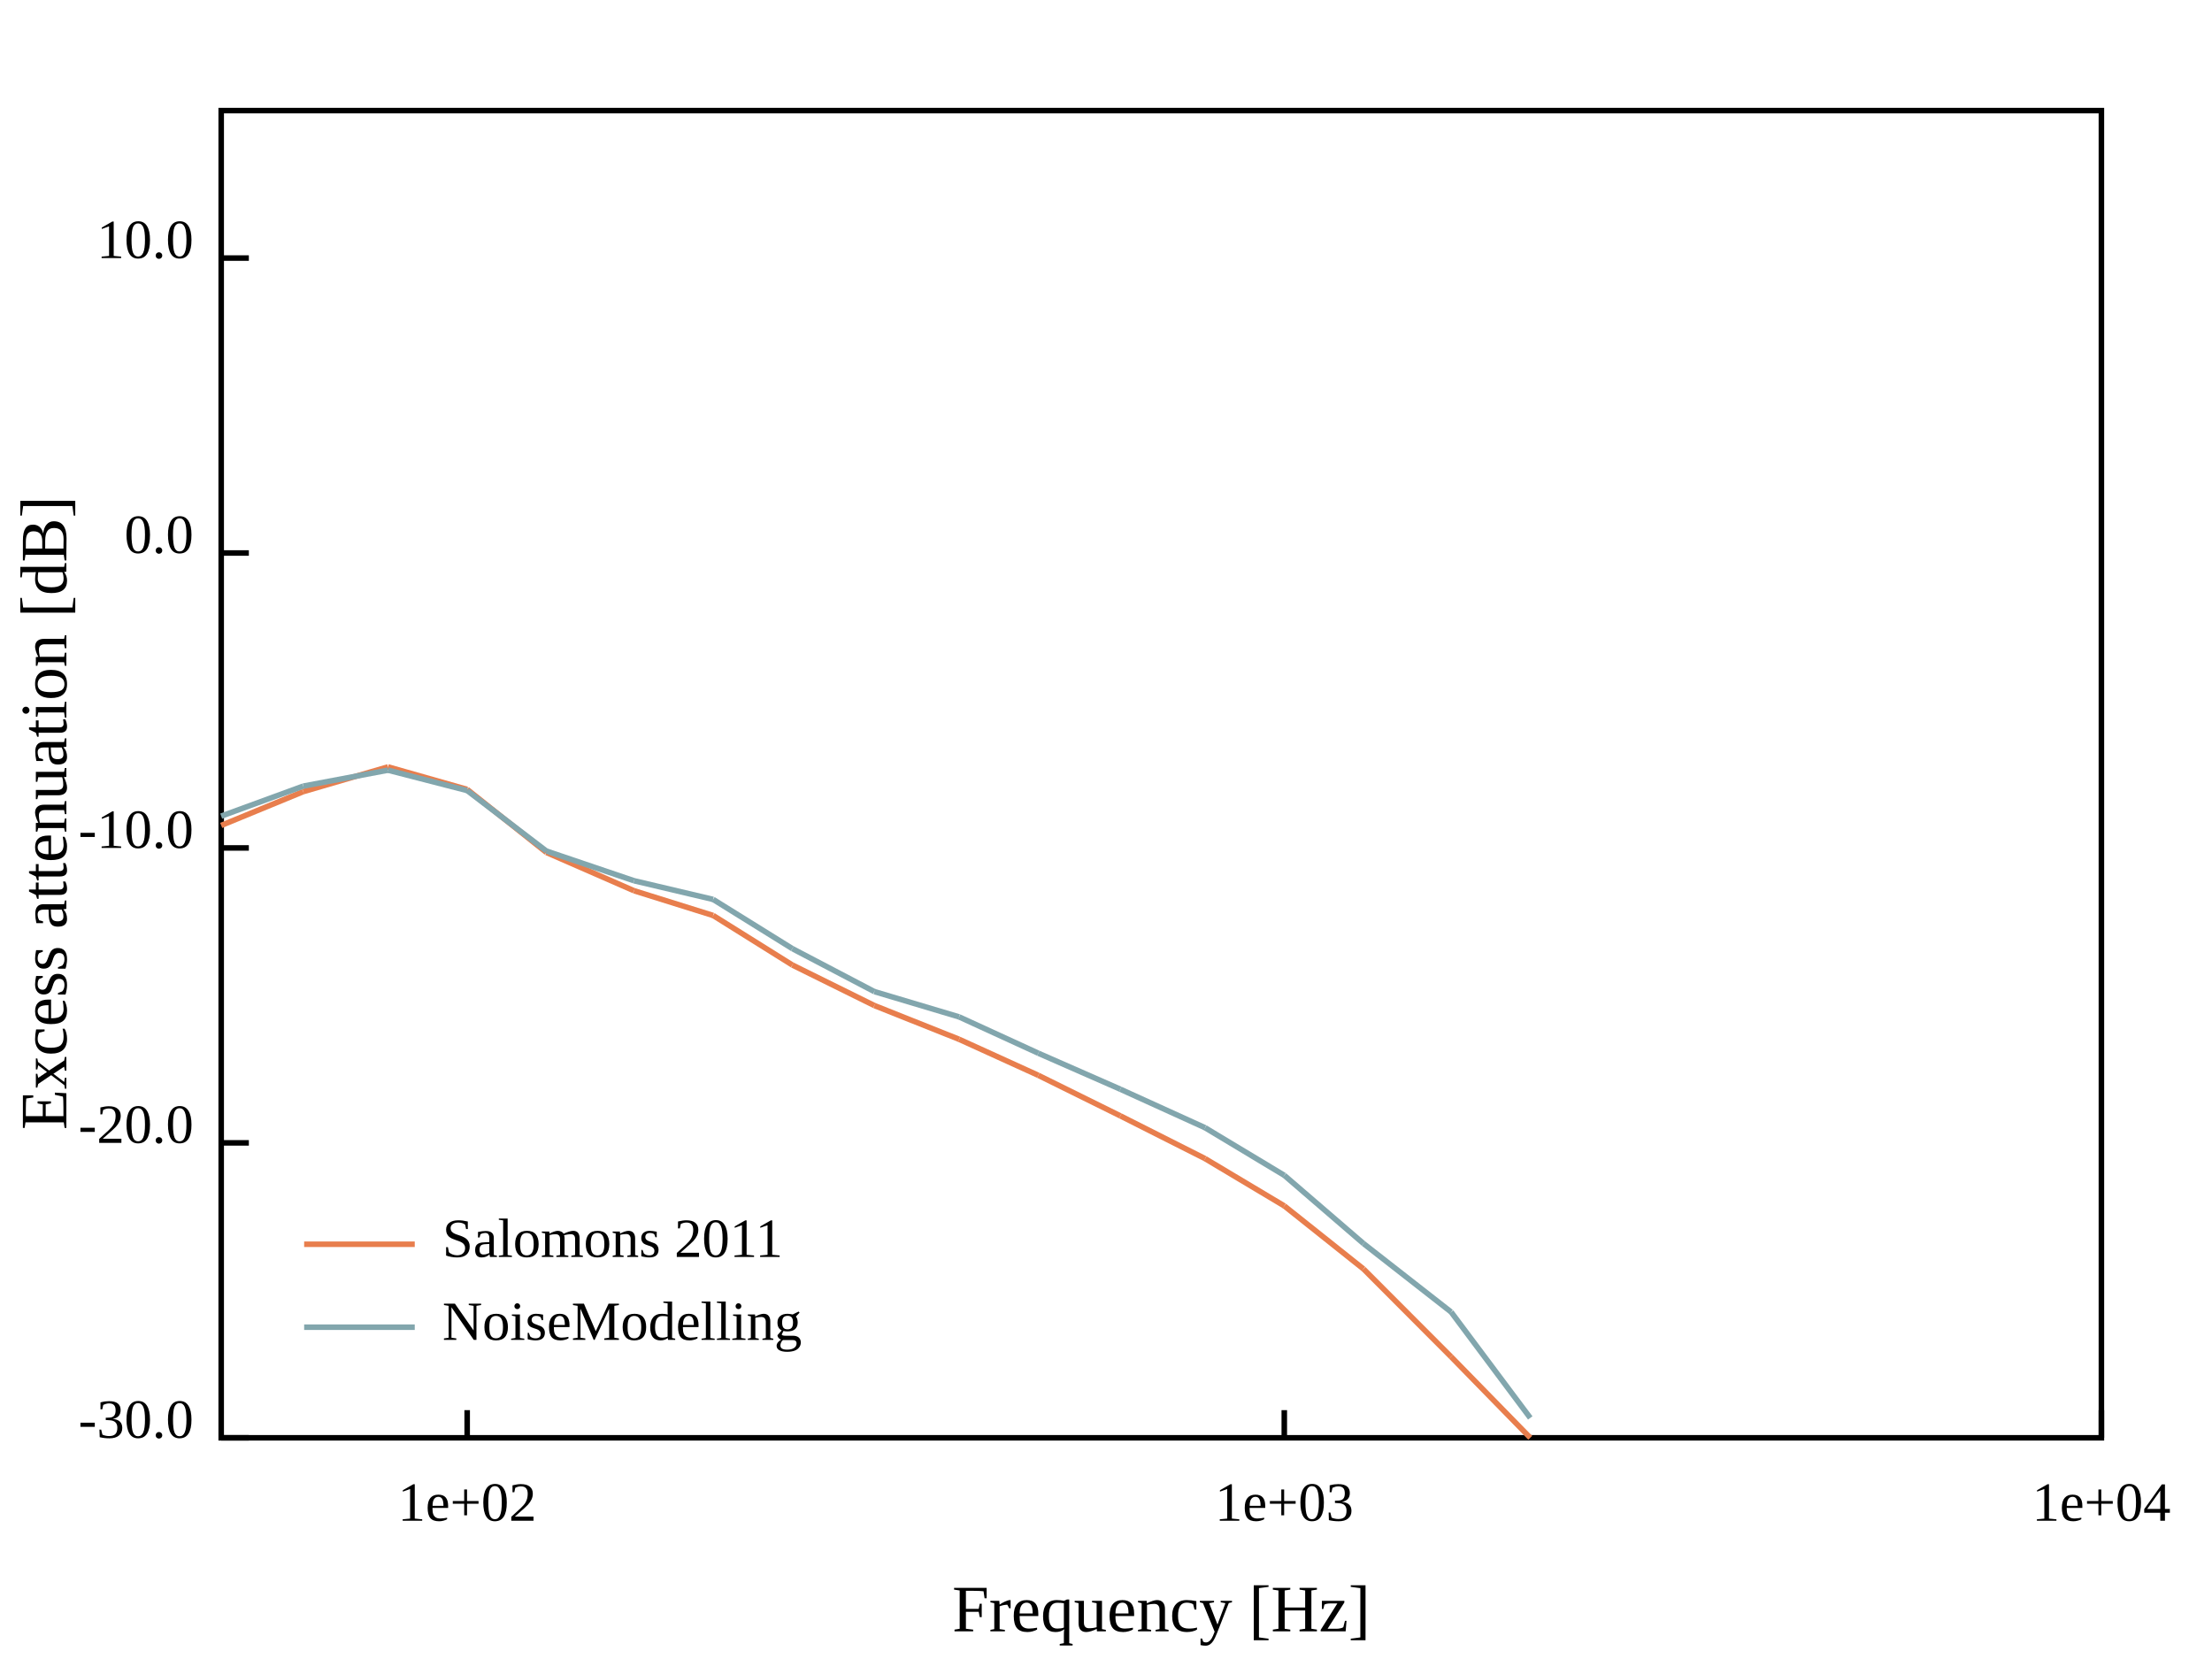
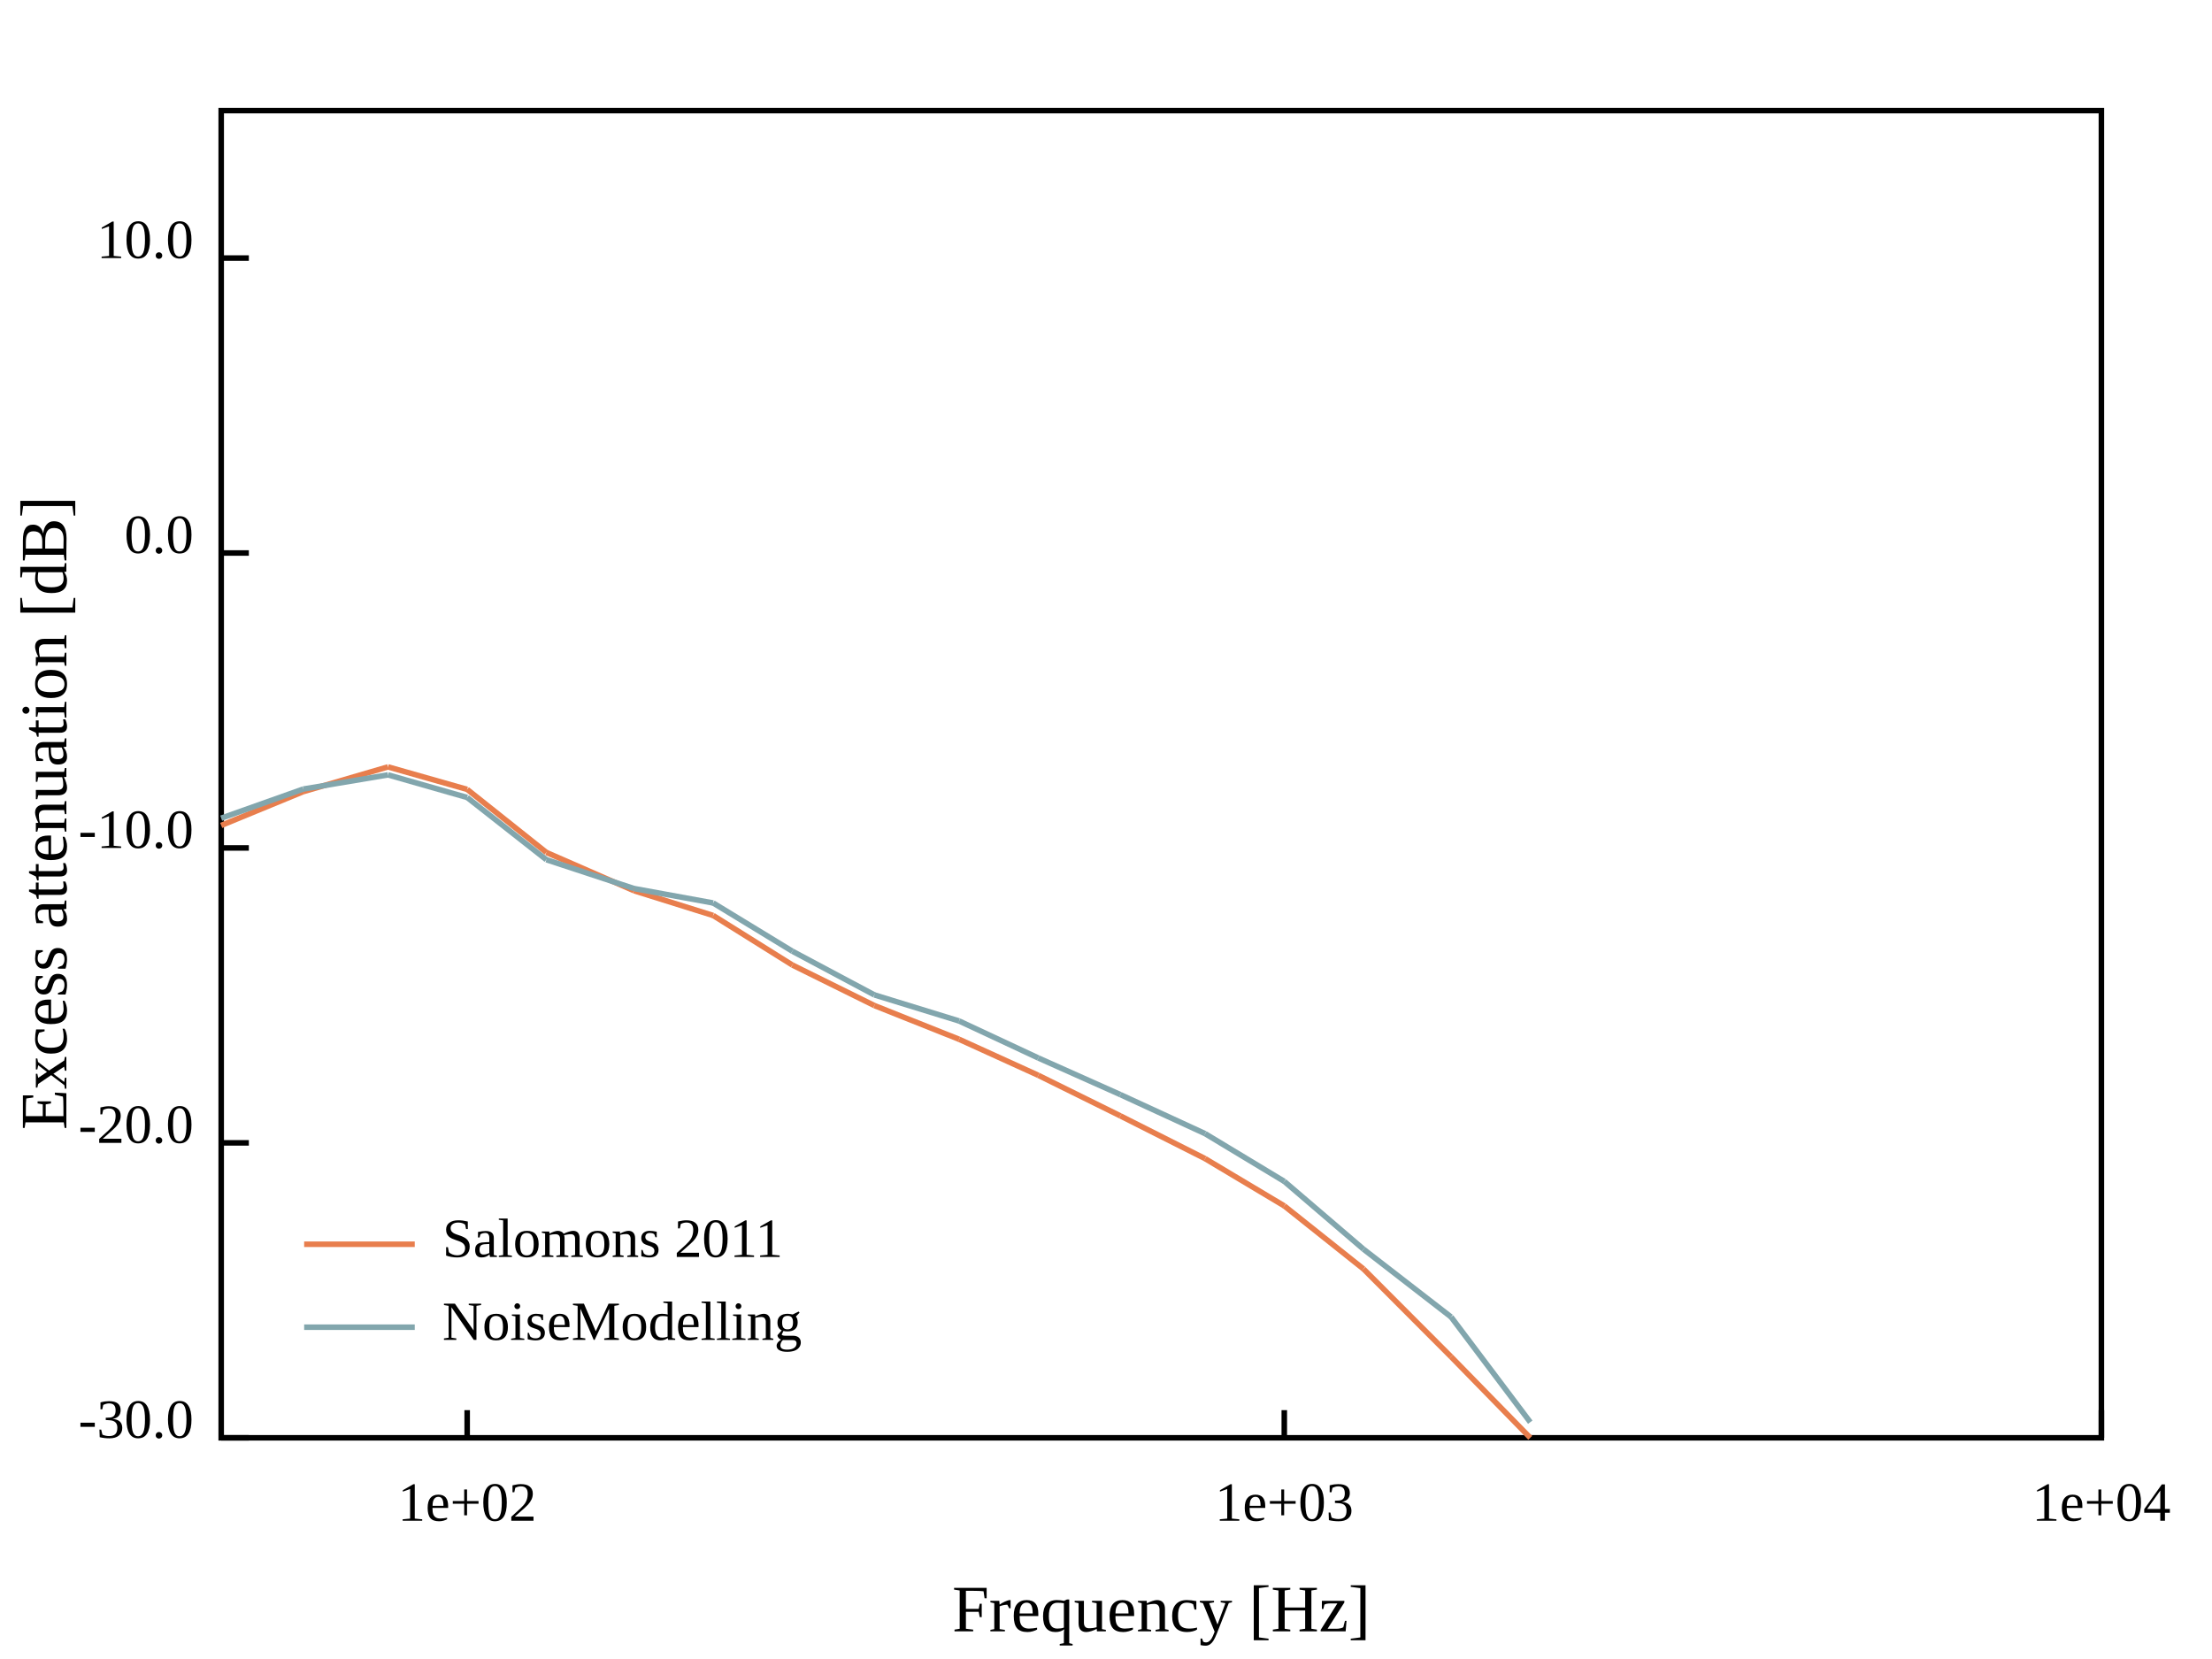
<svg xmlns="http://www.w3.org/2000/svg" height="300" width="400">
  <rect width="400" height="300" x="0" y="0" style="fill:white; stroke:none" />
  <rect width="340" height="240" x="40" y="20" style="fill:none; stroke-width:1;stroke:black" />
  <line x1="40" y1="260" x2="45" y2="260" style="fill:none; stroke-width:1; stroke:black" />
  <text x="35" y="260" text-anchor="end" style="stroke:none; fill:black; font-size:smaller">-30.0</text>
  <line x1="40" y1="206.667" x2="45" y2="206.667" style="fill:none; stroke-width:1; stroke:black" />
  <text x="35" y="206.667" text-anchor="end" style="stroke:none; fill:black; font-size:smaller">-20.0</text>
  <line x1="40" y1="153.333" x2="45" y2="153.333" style="fill:none; stroke-width:1; stroke:black" />
  <text x="35" y="153.333" text-anchor="end" style="stroke:none; fill:black; font-size:smaller">-10.0</text>
  <line x1="40" y1="100" x2="45" y2="100" style="fill:none; stroke-width:1; stroke:black" />
  <text x="35" y="100" text-anchor="end" style="stroke:none; fill:black; font-size:smaller">0.0</text>
  <line x1="40" y1="46.667" x2="45" y2="46.667" style="fill:none; stroke-width:1; stroke:black" />
  <text x="35" y="46.667" text-anchor="end" style="stroke:none; fill:black; font-size:smaller">10.0</text>
  <line x1="84.48" y1="260" x2="84.48" y2="255" style="fill:none; stroke-width:1; stroke:black" />
  <text x="84.48" y="275" text-anchor="middle" style="stroke:none; fill:black; font-size:smaller">1e+02</text>
  <line x1="232.24" y1="260" x2="232.24" y2="255" style="fill:none; stroke-width:1; stroke:black" />
  <text x="232.24" y="275" text-anchor="middle" style="stroke:none; fill:black; font-size:smaller">1e+03</text>
  <line x1="380" y1="260" x2="380" y2="255" style="fill:none; stroke-width:1; stroke:black" />
  <text x="380" y="275" text-anchor="middle" style="stroke:none; fill:black; font-size:smaller">1e+04</text>
  <line x1="40" y1="149.262" x2="54.831" y2="143.155" style="fill:none; stroke-width:1; stroke:rgb(232,126,77)" />
  <line x1="54.831" y1="143.155" x2="70.161" y2="138.677" style="fill:none; stroke-width:1; stroke:rgb(232,126,77)" />
  <line x1="70.161" y1="138.677" x2="84.48" y2="142.748" style="fill:none; stroke-width:1; stroke:rgb(232,126,77)" />
  <line x1="84.48" y1="142.748" x2="98.8" y2="154.148" style="fill:none; stroke-width:1; stroke:rgb(232,126,77)" />
  <line x1="98.8" y1="154.148" x2="114.641" y2="161.069" style="fill:none; stroke-width:1; stroke:rgb(232,126,77)" />
  <line x1="114.641" y1="161.069" x2="128.96" y2="165.547" style="fill:none; stroke-width:1; stroke:rgb(232,126,77)" />
  <line x1="128.96" y1="165.547" x2="143.28" y2="174.504" style="fill:none; stroke-width:1; stroke:rgb(232,126,77)" />
  <line x1="143.28" y1="174.504" x2="158.11" y2="181.832" style="fill:none; stroke-width:1; stroke:rgb(232,126,77)" />
  <line x1="158.11" y1="181.832" x2="173.441" y2="187.939" style="fill:none; stroke-width:1; stroke:rgb(232,126,77)" />
  <line x1="173.441" y1="187.939" x2="187.76" y2="194.453" style="fill:none; stroke-width:1; stroke:rgb(232,126,77)" />
  <line x1="187.76" y1="194.453" x2="202.591" y2="201.781" style="fill:none; stroke-width:1; stroke:rgb(232,126,77)" />
  <line x1="202.591" y1="201.781" x2="217.921" y2="209.517" style="fill:none; stroke-width:1; stroke:rgb(232,126,77)" />
  <line x1="217.921" y1="209.517" x2="232.24" y2="218.066" style="fill:none; stroke-width:1; stroke:rgb(232,126,77)" />
  <line x1="232.24" y1="218.066" x2="246.559" y2="229.466" style="fill:none; stroke-width:1; stroke:rgb(232,126,77)" />
  <line x1="246.559" y1="229.466" x2="262.401" y2="245.344" style="fill:none; stroke-width:1; stroke:rgb(232,126,77)" />
  <line x1="262.401" y1="245.344" x2="276.72" y2="260" style="fill:none; stroke-width:1; stroke:rgb(232,126,77)" />
-   <line x1="40" y1="147.578" x2="54.831" y2="142.155" style="fill:none; stroke-width:1; stroke:rgb(130,166,173)" />
-   <line x1="54.831" y1="142.155" x2="70.161" y2="139.27" style="fill:none; stroke-width:1; stroke:rgb(130,166,173)" />
-   <line x1="70.161" y1="139.27" x2="84.48" y2="142.958" style="fill:none; stroke-width:1; stroke:rgb(130,166,173)" />
-   <line x1="84.48" y1="142.958" x2="98.8" y2="153.894" style="fill:none; stroke-width:1; stroke:rgb(130,166,173)" />
-   <line x1="98.8" y1="153.894" x2="114.641" y2="159.263" style="fill:none; stroke-width:1; stroke:rgb(130,166,173)" />
-   <line x1="114.641" y1="159.263" x2="128.96" y2="162.644" style="fill:none; stroke-width:1; stroke:rgb(130,166,173)" />
-   <line x1="128.96" y1="162.644" x2="143.28" y2="171.541" style="fill:none; stroke-width:1; stroke:rgb(130,166,173)" />
-   <line x1="143.28" y1="171.541" x2="158.11" y2="179.311" style="fill:none; stroke-width:1; stroke:rgb(130,166,173)" />
-   <line x1="158.11" y1="179.311" x2="173.441" y2="183.888" style="fill:none; stroke-width:1; stroke:rgb(130,166,173)" />
-   <line x1="173.441" y1="183.888" x2="187.76" y2="190.454" style="fill:none; stroke-width:1; stroke:rgb(130,166,173)" />
-   <line x1="187.76" y1="190.454" x2="202.591" y2="196.964" style="fill:none; stroke-width:1; stroke:rgb(130,166,173)" />
-   <line x1="202.591" y1="196.964" x2="217.921" y2="203.931" style="fill:none; stroke-width:1; stroke:rgb(130,166,173)" />
-   <line x1="217.921" y1="203.931" x2="232.24" y2="212.538" style="fill:none; stroke-width:1; stroke:rgb(130,166,173)" />
-   <line x1="232.24" y1="212.538" x2="246.559" y2="224.87" style="fill:none; stroke-width:1; stroke:rgb(130,166,173)" />
-   <line x1="246.559" y1="224.87" x2="262.401" y2="237.246" style="fill:none; stroke-width:1; stroke:rgb(130,166,173)" />
-   <line x1="262.401" y1="237.246" x2="276.72" y2="256.405" style="fill:none; stroke-width:1; stroke:rgb(130,166,173)" />
+   <line x1="40" y1="147.952" x2="54.831" y2="142.689" style="fill:none; stroke-width:1; stroke:rgb(130,166,173)" />
+   <line x1="54.831" y1="142.689" x2="70.161" y2="140.121" style="fill:none; stroke-width:1; stroke:rgb(130,166,173)" />
+   <line x1="70.161" y1="140.121" x2="84.48" y2="144.211" style="fill:none; stroke-width:1; stroke:rgb(130,166,173)" />
+   <line x1="84.48" y1="144.211" x2="98.8" y2="155.46" style="fill:none; stroke-width:1; stroke:rgb(130,166,173)" />
+   <line x1="98.8" y1="155.46" x2="114.641" y2="160.673" style="fill:none; stroke-width:1; stroke:rgb(130,166,173)" />
+   <line x1="114.641" y1="160.673" x2="128.96" y2="163.286" style="fill:none; stroke-width:1; stroke:rgb(130,166,173)" />
+   <line x1="128.96" y1="163.286" x2="143.28" y2="172.009" style="fill:none; stroke-width:1; stroke:rgb(130,166,173)" />
+   <line x1="143.28" y1="172.009" x2="158.11" y2="179.908" style="fill:none; stroke-width:1; stroke:rgb(130,166,173)" />
+   <line x1="158.11" y1="179.908" x2="173.441" y2="184.627" style="fill:none; stroke-width:1; stroke:rgb(130,166,173)" />
+   <line x1="173.441" y1="184.627" x2="187.76" y2="191.316" style="fill:none; stroke-width:1; stroke:rgb(130,166,173)" />
+   <line x1="187.76" y1="191.316" x2="202.591" y2="197.937" style="fill:none; stroke-width:1; stroke:rgb(130,166,173)" />
+   <line x1="202.591" y1="197.937" x2="217.921" y2="204.999" style="fill:none; stroke-width:1; stroke:rgb(130,166,173)" />
+   <line x1="217.921" y1="204.999" x2="232.24" y2="213.634" style="fill:none; stroke-width:1; stroke:rgb(130,166,173)" />
+   <line x1="232.24" y1="213.634" x2="246.559" y2="225.889" style="fill:none; stroke-width:1; stroke:rgb(130,166,173)" />
+   <line x1="246.559" y1="225.889" x2="262.401" y2="238.149" style="fill:none; stroke-width:1; stroke:rgb(130,166,173)" />
+   <line x1="262.401" y1="238.149" x2="276.72" y2="257.176" style="fill:none; stroke-width:1; stroke:rgb(130,166,173)" />
  <text x="210" y="295" text-anchor="middle" style="stroke:none; fill:black">Frequency [Hz]</text>
  <text x="5" y="140" transform="rotate(-90, 12, 140)" text-anchor="middle" style="stroke:none; fill:black">Excess attenuation [dB]</text>
  <line x1="55" y1="225" x2="75" y2="225" style="fill:none; stroke-width:1; stroke:rgb(232,126,77)" />
  <text x="80" y="225" dominant-baseline="middle" style="stroke:none; fill:black; font-size:smaller">Salomons 2011</text>
  <line x1="55" y1="240" x2="75" y2="240" style="fill:none; stroke-width:1; stroke:rgb(130,166,173)" />
  <text x="80" y="240" dominant-baseline="middle" style="stroke:none; fill:black; font-size:smaller">NoiseModelling</text>
</svg>
